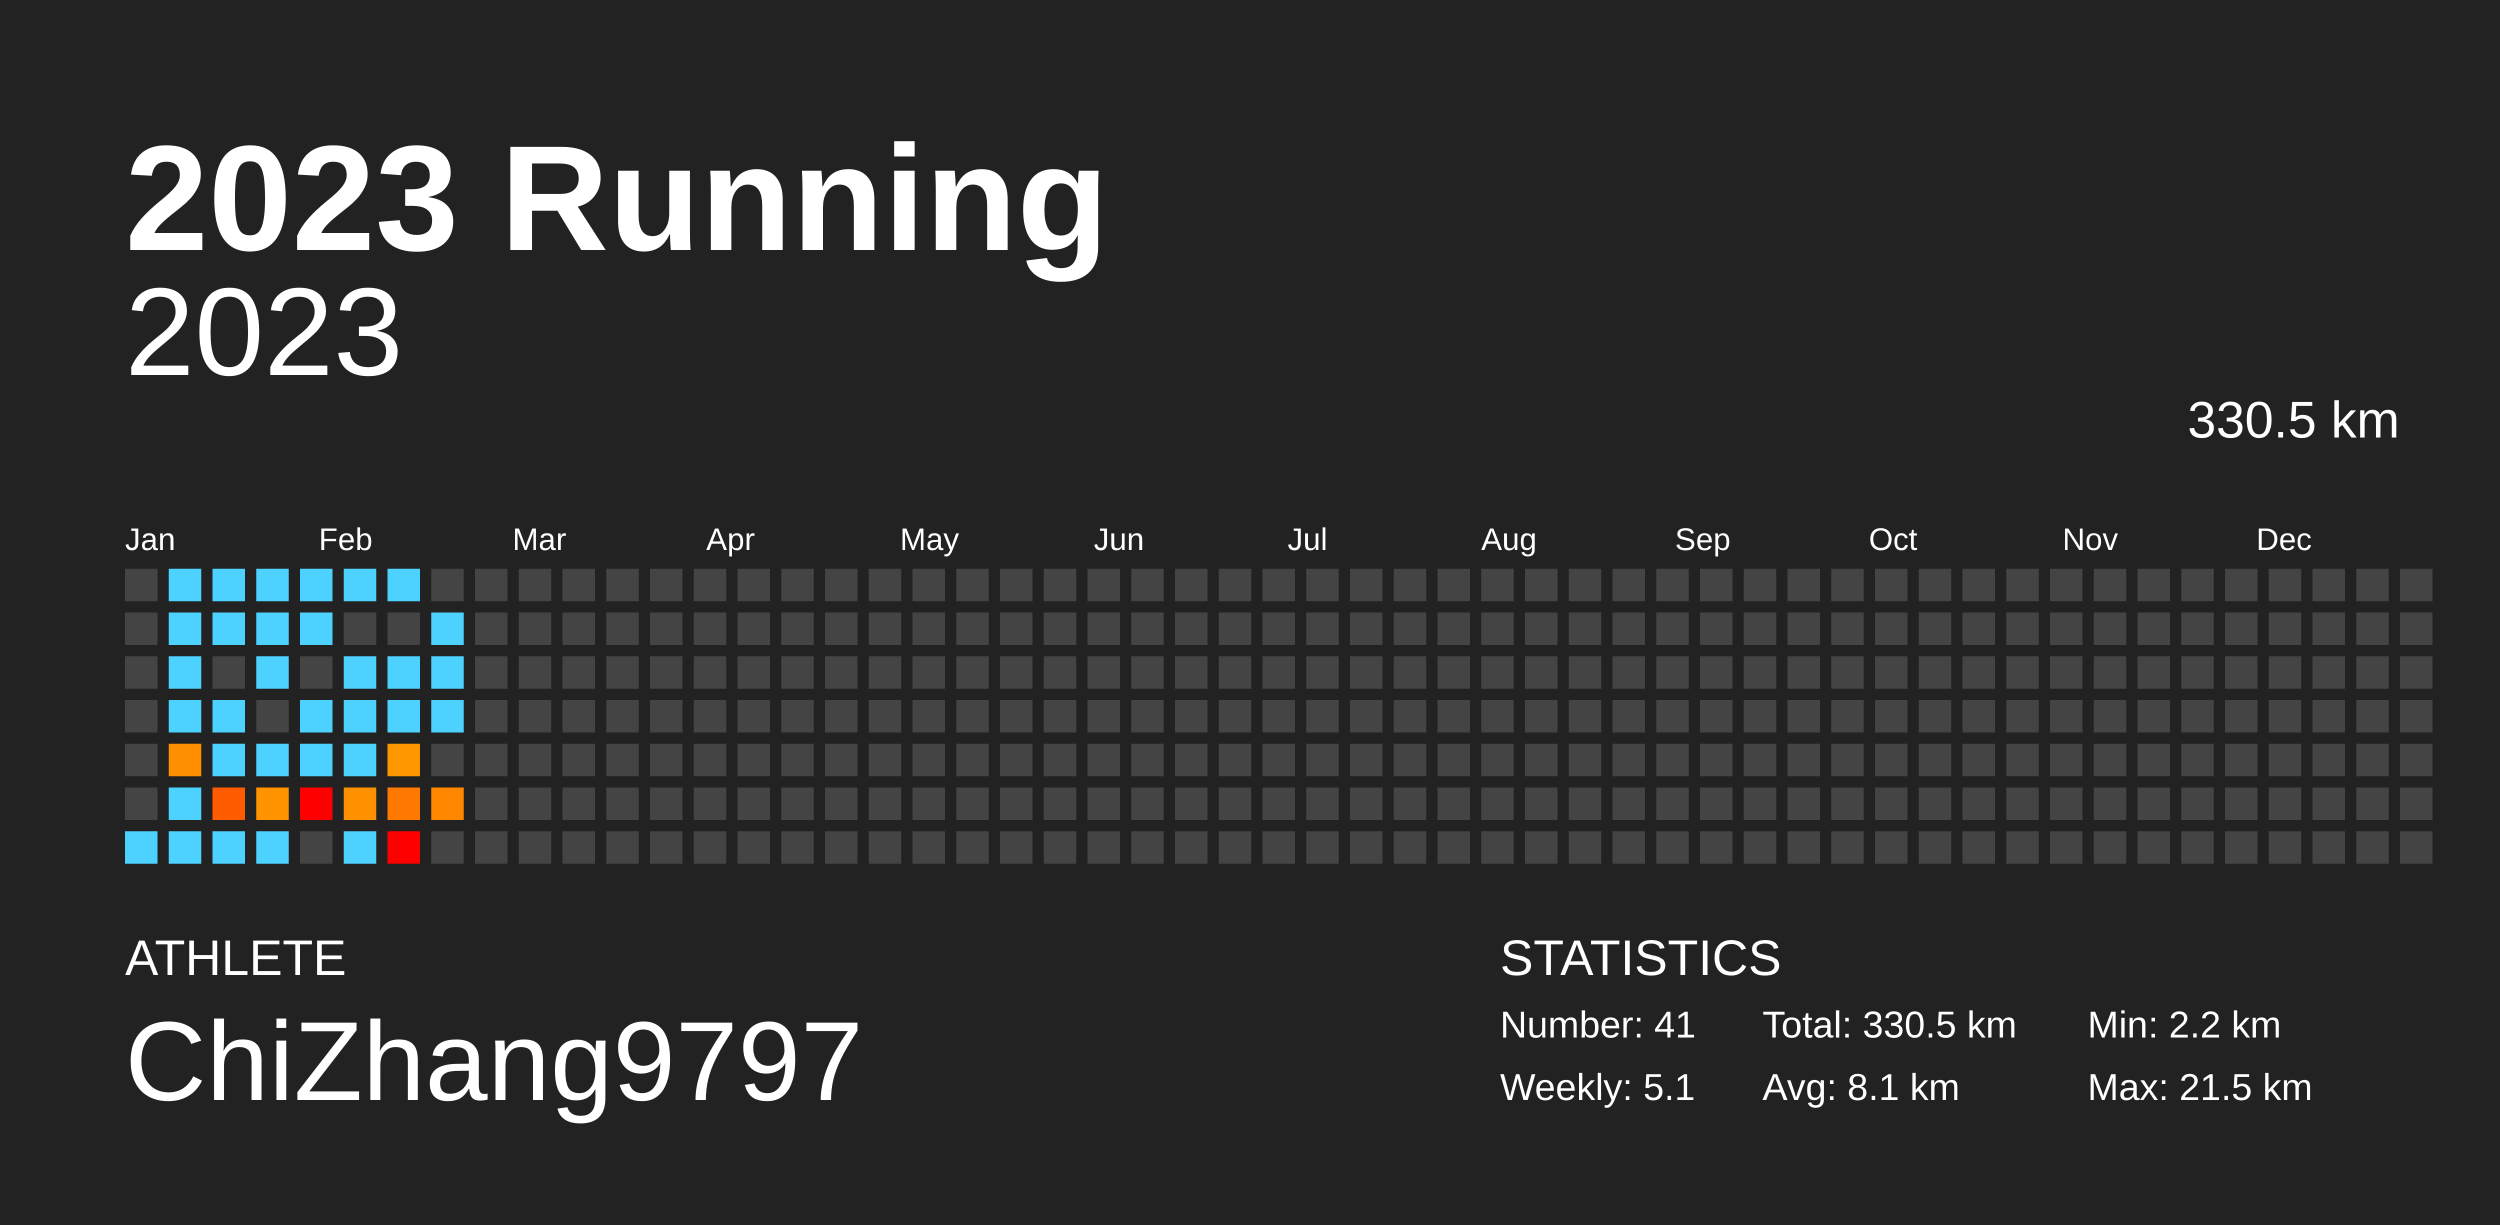
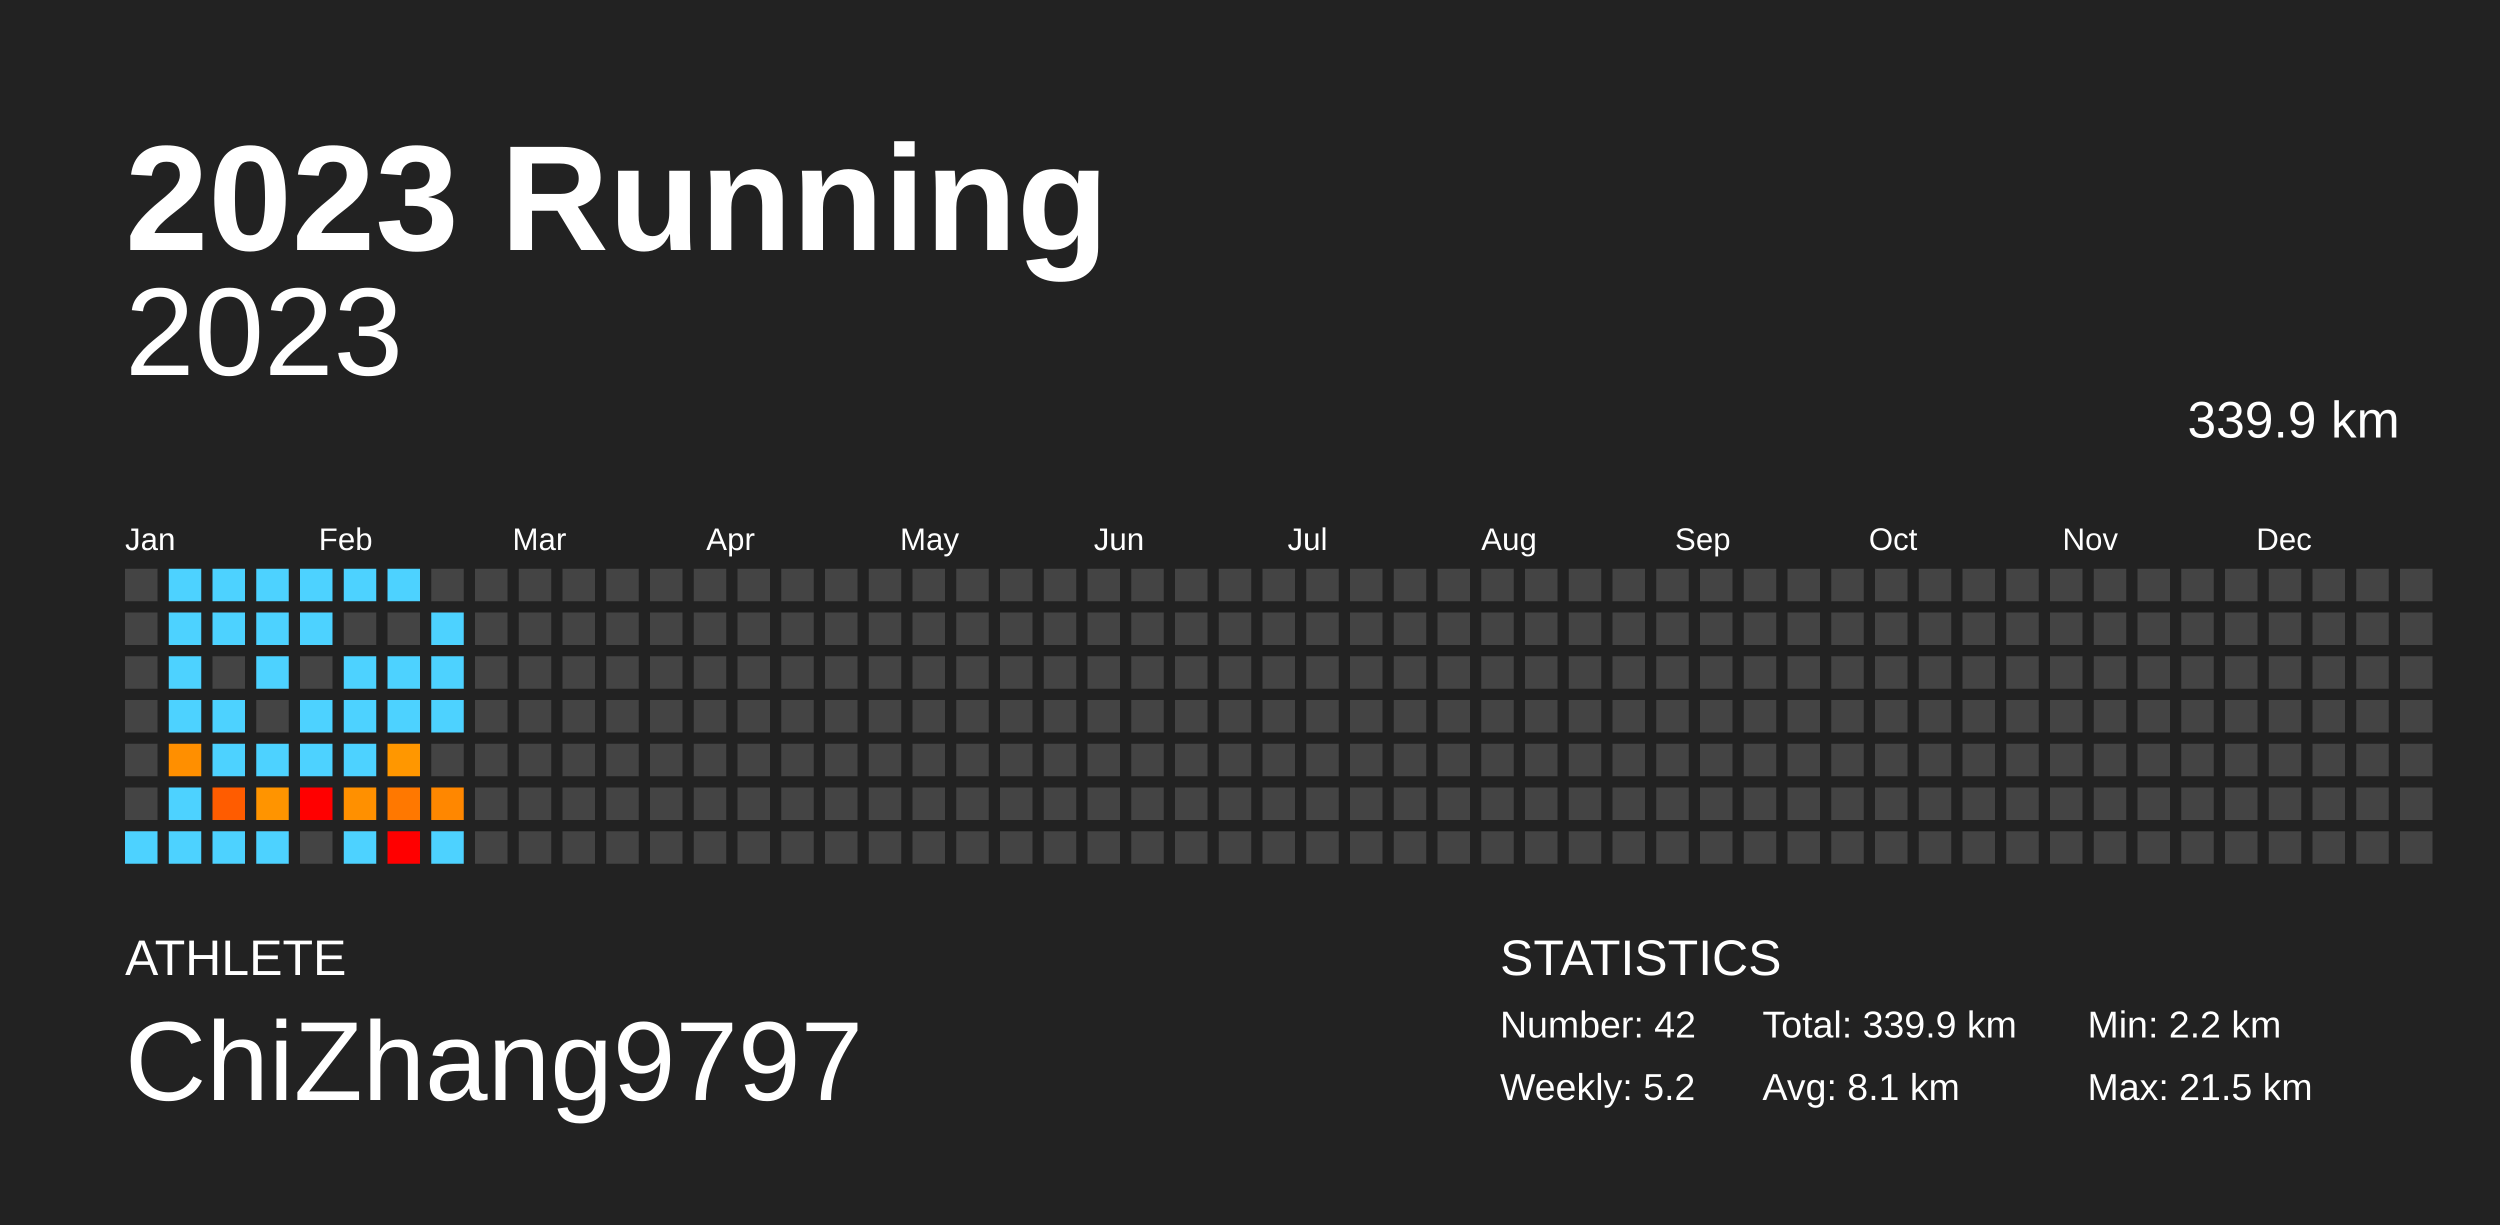
<svg xmlns="http://www.w3.org/2000/svg" baseProfile="full" height="98mm" version="1.1" viewBox="0,0,200,98" width="200mm">
  <defs />
  <rect fill="#222222" height="98" width="200" x="0" y="0" />
  <text fill="#FFFFFF" style="font-size:12px; font-family:Arial; font-weight:bold;" x="10" y="20">2023 Running</text>
  <text fill="#FFFFFF" style="font-size:4px; font-family:Arial" x="10" y="78">ATHLETE</text>
  <text fill="#FFFFFF" style="font-size:9px; font-family:Arial" x="10" y="88">ChiZhang9797</text>
  <text fill="#FFFFFF" style="font-size:4px; font-family:Arial" x="120" y="78">STATISTICS</text>
-   <text fill="#FFFFFF" style="font-size:3px; font-family:Arial" x="120" y="83">Number: 41</text>
-   <text fill="#FFFFFF" style="font-size:3px; font-family:Arial" x="120" y="88">Weekly: 5.1</text>
-   <text fill="#FFFFFF" style="font-size:3px; font-family:Arial" x="141" y="83">Total: 330.5 km</text>
+   <text fill="#FFFFFF" style="font-size:3px; font-family:Arial" x="120" y="83">Number: 42</text>
+   <text fill="#FFFFFF" style="font-size:3px; font-family:Arial" x="120" y="88">Weekly: 5.2</text>
+   <text fill="#FFFFFF" style="font-size:3px; font-family:Arial" x="141" y="83">Total: 339.9 km</text>
  <text fill="#FFFFFF" style="font-size:3px; font-family:Arial" x="141" y="88">Avg: 8.1 km</text>
  <text fill="#FFFFFF" style="font-size:3px; font-family:Arial" x="167" y="83">Min: 2.2 km</text>
  <text fill="#FFFFFF" style="font-size:3px; font-family:Arial" x="167" y="88">Max: 21.5 km</text>
  <text alignment-baseline="hanging" fill="#FFFFFF" style="font-size:10.0px; font-family:Arial;" x="10" y="30">2023</text>
-   <text alignment-baseline="hanging" fill="#FFFFFF" style="font-size:4.125px; font-family:Arial;" x="175" y="35">330.5 km</text>
+   <text alignment-baseline="hanging" fill="#FFFFFF" style="font-size:4.125px; font-family:Arial;" x="175" y="35">339.9 km</text>
  <text fill="#FFFFFF" style="font-size:2.5px; font-family:Arial" x="10.0" y="44">Jan</text>
  <text fill="#FFFFFF" style="font-size:2.5px; font-family:Arial" x="25.5" y="44">Feb</text>
  <text fill="#FFFFFF" style="font-size:2.5px; font-family:Arial" x="41.0" y="44">Mar</text>
  <text fill="#FFFFFF" style="font-size:2.5px; font-family:Arial" x="56.5" y="44">Apr</text>
  <text fill="#FFFFFF" style="font-size:2.5px; font-family:Arial" x="72.0" y="44">May</text>
  <text fill="#FFFFFF" style="font-size:2.5px; font-family:Arial" x="87.5" y="44">Jun</text>
  <text fill="#FFFFFF" style="font-size:2.5px; font-family:Arial" x="103.0" y="44">Jul</text>
  <text fill="#FFFFFF" style="font-size:2.5px; font-family:Arial" x="118.5" y="44">Aug</text>
  <text fill="#FFFFFF" style="font-size:2.5px; font-family:Arial" x="134.0" y="44">Sep</text>
  <text fill="#FFFFFF" style="font-size:2.5px; font-family:Arial" x="149.5" y="44">Oct</text>
  <text fill="#FFFFFF" style="font-size:2.5px; font-family:Arial" x="165.0" y="44">Nov</text>
  <text fill="#FFFFFF" style="font-size:2.5px; font-family:Arial" x="180.5" y="44">Dec</text>
  <rect fill="#444444" height="2.6" width="2.6" x="10.0" y="45.5" />
  <rect fill="#444444" height="2.6" width="2.6" x="10.0" y="49.0" />
  <rect fill="#444444" height="2.6" width="2.6" x="10.0" y="52.5" />
  <rect fill="#444444" height="2.6" width="2.6" x="10.0" y="56.0" />
  <rect fill="#444444" height="2.6" width="2.6" x="10.0" y="59.5" />
  <rect fill="#444444" height="2.6" width="2.6" x="10.0" y="63.0" />
  <rect fill="#4dd2ff" height="2.6" width="2.6" x="10.0" y="66.5" />
  <rect fill="#4dd2ff" height="2.6" width="2.6" x="13.5" y="45.5" />
  <rect fill="#4dd2ff" height="2.6" width="2.6" x="13.5" y="49.0" />
  <rect fill="#4dd2ff" height="2.6" width="2.6" x="13.5" y="52.5" />
  <rect fill="#4dd2ff" height="2.6" width="2.6" x="13.5" y="56.0" />
  <rect fill="#ff8f00" height="2.6" width="2.6" x="13.5" y="59.5" />
  <rect fill="#4dd2ff" height="2.6" width="2.6" x="13.5" y="63.0" />
  <rect fill="#4dd2ff" height="2.6" width="2.6" x="13.5" y="66.5" />
  <rect fill="#4dd2ff" height="2.6" width="2.6" x="17.0" y="45.5" />
  <rect fill="#4dd2ff" height="2.6" width="2.6" x="17.0" y="49.0" />
  <rect fill="#444444" height="2.6" width="2.6" x="17.0" y="52.5" />
  <rect fill="#4dd2ff" height="2.6" width="2.6" x="17.0" y="56.0" />
  <rect fill="#4dd2ff" height="2.6" width="2.6" x="17.0" y="59.5" />
  <rect fill="#ff5c00" height="2.6" width="2.6" x="17.0" y="63.0" />
  <rect fill="#4dd2ff" height="2.6" width="2.6" x="17.0" y="66.5" />
  <rect fill="#4dd2ff" height="2.6" width="2.6" x="20.5" y="45.5" />
  <rect fill="#4dd2ff" height="2.6" width="2.6" x="20.5" y="49.0" />
  <rect fill="#4dd2ff" height="2.6" width="2.6" x="20.5" y="52.5" />
  <rect fill="#444444" height="2.6" width="2.6" x="20.5" y="56.0" />
  <rect fill="#4dd2ff" height="2.6" width="2.6" x="20.5" y="59.5" />
  <rect fill="#ff9400" height="2.6" width="2.6" x="20.5" y="63.0" />
  <rect fill="#4dd2ff" height="2.6" width="2.6" x="20.5" y="66.5" />
  <rect fill="#4dd2ff" height="2.6" width="2.6" x="24.0" y="45.5" />
  <rect fill="#4dd2ff" height="2.6" width="2.6" x="24.0" y="49.0" />
  <rect fill="#444444" height="2.6" width="2.6" x="24.0" y="52.5" />
  <rect fill="#4dd2ff" height="2.6" width="2.6" x="24.0" y="56.0" />
  <rect fill="#4dd2ff" height="2.6" width="2.6" x="24.0" y="59.5" />
  <rect fill="red" height="2.6" width="2.6" x="24.0" y="63.0" />
  <rect fill="#444444" height="2.6" width="2.6" x="24.0" y="66.5" />
  <rect fill="#4dd2ff" height="2.6" width="2.6" x="27.5" y="45.5" />
  <rect fill="#444444" height="2.6" width="2.6" x="27.5" y="49.0" />
  <rect fill="#4dd2ff" height="2.6" width="2.6" x="27.5" y="52.5" />
  <rect fill="#4dd2ff" height="2.6" width="2.6" x="27.5" y="56.0" />
  <rect fill="#4dd2ff" height="2.6" width="2.6" x="27.5" y="59.5" />
  <rect fill="#ff9000" height="2.6" width="2.6" x="27.5" y="63.0" />
  <rect fill="#4dd2ff" height="2.6" width="2.6" x="27.5" y="66.5" />
  <rect fill="#4dd2ff" height="2.6" width="2.6" x="31.0" y="45.5" />
  <rect fill="#444444" height="2.6" width="2.6" x="31.0" y="49.0" />
  <rect fill="#4dd2ff" height="2.6" width="2.6" x="31.0" y="52.5" />
  <rect fill="#4dd2ff" height="2.6" width="2.6" x="31.0" y="56.0" />
  <rect fill="#ff9700" height="2.6" width="2.6" x="31.0" y="59.5" />
  <rect fill="#ff7800" height="2.6" width="2.6" x="31.0" y="63.0" />
  <rect fill="red" height="2.6" width="2.6" x="31.0" y="66.5" />
  <rect fill="#444444" height="2.6" width="2.6" x="34.5" y="45.5" />
  <rect fill="#4dd2ff" height="2.6" width="2.6" x="34.5" y="49.0" />
  <rect fill="#4dd2ff" height="2.6" width="2.6" x="34.5" y="52.5" />
  <rect fill="#4dd2ff" height="2.6" width="2.6" x="34.5" y="56.0" />
  <rect fill="#444444" height="2.6" width="2.6" x="34.5" y="59.5" />
  <rect fill="#ff8700" height="2.6" width="2.6" x="34.5" y="63.0" />
-   <rect fill="#444444" height="2.6" width="2.6" x="34.5" y="66.5" />
+   <rect fill="#4dd2ff" height="2.6" width="2.6" x="34.5" y="66.5" />
  <rect fill="#444444" height="2.6" width="2.6" x="38.0" y="45.5" />
  <rect fill="#444444" height="2.6" width="2.6" x="38.0" y="49.0" />
  <rect fill="#444444" height="2.6" width="2.6" x="38.0" y="52.5" />
  <rect fill="#444444" height="2.6" width="2.6" x="38.0" y="56.0" />
  <rect fill="#444444" height="2.6" width="2.6" x="38.0" y="59.5" />
  <rect fill="#444444" height="2.6" width="2.6" x="38.0" y="63.0" />
  <rect fill="#444444" height="2.6" width="2.6" x="38.0" y="66.5" />
  <rect fill="#444444" height="2.6" width="2.6" x="41.5" y="45.5" />
  <rect fill="#444444" height="2.6" width="2.6" x="41.5" y="49.0" />
  <rect fill="#444444" height="2.6" width="2.6" x="41.5" y="52.5" />
  <rect fill="#444444" height="2.6" width="2.6" x="41.5" y="56.0" />
  <rect fill="#444444" height="2.6" width="2.6" x="41.5" y="59.5" />
  <rect fill="#444444" height="2.6" width="2.6" x="41.5" y="63.0" />
  <rect fill="#444444" height="2.6" width="2.6" x="41.5" y="66.5" />
  <rect fill="#444444" height="2.6" width="2.6" x="45.0" y="45.5" />
  <rect fill="#444444" height="2.6" width="2.6" x="45.0" y="49.0" />
  <rect fill="#444444" height="2.6" width="2.6" x="45.0" y="52.5" />
  <rect fill="#444444" height="2.6" width="2.6" x="45.0" y="56.0" />
  <rect fill="#444444" height="2.6" width="2.6" x="45.0" y="59.5" />
  <rect fill="#444444" height="2.6" width="2.6" x="45.0" y="63.0" />
  <rect fill="#444444" height="2.6" width="2.6" x="45.0" y="66.5" />
  <rect fill="#444444" height="2.6" width="2.6" x="48.5" y="45.5" />
  <rect fill="#444444" height="2.6" width="2.6" x="48.5" y="49.0" />
  <rect fill="#444444" height="2.6" width="2.6" x="48.5" y="52.5" />
  <rect fill="#444444" height="2.6" width="2.6" x="48.5" y="56.0" />
  <rect fill="#444444" height="2.6" width="2.6" x="48.5" y="59.5" />
  <rect fill="#444444" height="2.6" width="2.6" x="48.5" y="63.0" />
  <rect fill="#444444" height="2.6" width="2.6" x="48.5" y="66.5" />
  <rect fill="#444444" height="2.6" width="2.6" x="52.0" y="45.5" />
  <rect fill="#444444" height="2.6" width="2.6" x="52.0" y="49.0" />
  <rect fill="#444444" height="2.6" width="2.6" x="52.0" y="52.5" />
  <rect fill="#444444" height="2.6" width="2.6" x="52.0" y="56.0" />
  <rect fill="#444444" height="2.6" width="2.6" x="52.0" y="59.5" />
  <rect fill="#444444" height="2.6" width="2.6" x="52.0" y="63.0" />
  <rect fill="#444444" height="2.6" width="2.6" x="52.0" y="66.5" />
  <rect fill="#444444" height="2.6" width="2.6" x="55.5" y="45.5" />
  <rect fill="#444444" height="2.6" width="2.6" x="55.5" y="49.0" />
  <rect fill="#444444" height="2.6" width="2.6" x="55.5" y="52.5" />
  <rect fill="#444444" height="2.6" width="2.6" x="55.5" y="56.0" />
  <rect fill="#444444" height="2.6" width="2.6" x="55.5" y="59.5" />
  <rect fill="#444444" height="2.6" width="2.6" x="55.5" y="63.0" />
  <rect fill="#444444" height="2.6" width="2.6" x="55.5" y="66.5" />
  <rect fill="#444444" height="2.6" width="2.6" x="59.0" y="45.5" />
  <rect fill="#444444" height="2.6" width="2.6" x="59.0" y="49.0" />
  <rect fill="#444444" height="2.6" width="2.6" x="59.0" y="52.5" />
  <rect fill="#444444" height="2.6" width="2.6" x="59.0" y="56.0" />
  <rect fill="#444444" height="2.6" width="2.6" x="59.0" y="59.5" />
  <rect fill="#444444" height="2.6" width="2.6" x="59.0" y="63.0" />
  <rect fill="#444444" height="2.6" width="2.6" x="59.0" y="66.5" />
  <rect fill="#444444" height="2.6" width="2.6" x="62.5" y="45.5" />
  <rect fill="#444444" height="2.6" width="2.6" x="62.5" y="49.0" />
  <rect fill="#444444" height="2.6" width="2.6" x="62.5" y="52.5" />
  <rect fill="#444444" height="2.6" width="2.6" x="62.5" y="56.0" />
  <rect fill="#444444" height="2.6" width="2.6" x="62.5" y="59.5" />
  <rect fill="#444444" height="2.6" width="2.6" x="62.5" y="63.0" />
  <rect fill="#444444" height="2.6" width="2.6" x="62.5" y="66.5" />
  <rect fill="#444444" height="2.6" width="2.6" x="66.0" y="45.5" />
  <rect fill="#444444" height="2.6" width="2.6" x="66.0" y="49.0" />
  <rect fill="#444444" height="2.6" width="2.6" x="66.0" y="52.5" />
  <rect fill="#444444" height="2.6" width="2.6" x="66.0" y="56.0" />
  <rect fill="#444444" height="2.6" width="2.6" x="66.0" y="59.5" />
  <rect fill="#444444" height="2.6" width="2.6" x="66.0" y="63.0" />
  <rect fill="#444444" height="2.6" width="2.6" x="66.0" y="66.5" />
  <rect fill="#444444" height="2.6" width="2.6" x="69.5" y="45.5" />
  <rect fill="#444444" height="2.6" width="2.6" x="69.5" y="49.0" />
  <rect fill="#444444" height="2.6" width="2.6" x="69.5" y="52.5" />
  <rect fill="#444444" height="2.6" width="2.6" x="69.5" y="56.0" />
  <rect fill="#444444" height="2.6" width="2.6" x="69.5" y="59.5" />
  <rect fill="#444444" height="2.6" width="2.6" x="69.5" y="63.0" />
  <rect fill="#444444" height="2.6" width="2.6" x="69.5" y="66.5" />
  <rect fill="#444444" height="2.6" width="2.6" x="73.0" y="45.5" />
  <rect fill="#444444" height="2.6" width="2.6" x="73.0" y="49.0" />
  <rect fill="#444444" height="2.6" width="2.6" x="73.0" y="52.5" />
  <rect fill="#444444" height="2.6" width="2.6" x="73.0" y="56.0" />
  <rect fill="#444444" height="2.6" width="2.6" x="73.0" y="59.5" />
  <rect fill="#444444" height="2.6" width="2.6" x="73.0" y="63.0" />
  <rect fill="#444444" height="2.6" width="2.6" x="73.0" y="66.5" />
  <rect fill="#444444" height="2.6" width="2.6" x="76.5" y="45.5" />
  <rect fill="#444444" height="2.6" width="2.6" x="76.5" y="49.0" />
  <rect fill="#444444" height="2.6" width="2.6" x="76.5" y="52.5" />
  <rect fill="#444444" height="2.6" width="2.6" x="76.5" y="56.0" />
  <rect fill="#444444" height="2.6" width="2.6" x="76.5" y="59.5" />
  <rect fill="#444444" height="2.6" width="2.6" x="76.5" y="63.0" />
  <rect fill="#444444" height="2.6" width="2.6" x="76.5" y="66.5" />
  <rect fill="#444444" height="2.6" width="2.6" x="80.0" y="45.5" />
  <rect fill="#444444" height="2.6" width="2.6" x="80.0" y="49.0" />
  <rect fill="#444444" height="2.6" width="2.6" x="80.0" y="52.5" />
  <rect fill="#444444" height="2.6" width="2.6" x="80.0" y="56.0" />
  <rect fill="#444444" height="2.6" width="2.6" x="80.0" y="59.5" />
  <rect fill="#444444" height="2.6" width="2.6" x="80.0" y="63.0" />
  <rect fill="#444444" height="2.6" width="2.6" x="80.0" y="66.5" />
  <rect fill="#444444" height="2.6" width="2.6" x="83.5" y="45.5" />
  <rect fill="#444444" height="2.6" width="2.6" x="83.5" y="49.0" />
  <rect fill="#444444" height="2.6" width="2.6" x="83.5" y="52.5" />
  <rect fill="#444444" height="2.6" width="2.6" x="83.5" y="56.0" />
  <rect fill="#444444" height="2.6" width="2.6" x="83.5" y="59.5" />
  <rect fill="#444444" height="2.6" width="2.6" x="83.5" y="63.0" />
  <rect fill="#444444" height="2.6" width="2.6" x="83.5" y="66.5" />
  <rect fill="#444444" height="2.6" width="2.6" x="87.0" y="45.5" />
  <rect fill="#444444" height="2.6" width="2.6" x="87.0" y="49.0" />
  <rect fill="#444444" height="2.6" width="2.6" x="87.0" y="52.5" />
  <rect fill="#444444" height="2.6" width="2.6" x="87.0" y="56.0" />
  <rect fill="#444444" height="2.6" width="2.6" x="87.0" y="59.5" />
  <rect fill="#444444" height="2.6" width="2.6" x="87.0" y="63.0" />
  <rect fill="#444444" height="2.6" width="2.6" x="87.0" y="66.5" />
  <rect fill="#444444" height="2.6" width="2.6" x="90.5" y="45.5" />
  <rect fill="#444444" height="2.6" width="2.6" x="90.5" y="49.0" />
  <rect fill="#444444" height="2.6" width="2.6" x="90.5" y="52.5" />
  <rect fill="#444444" height="2.6" width="2.6" x="90.5" y="56.0" />
  <rect fill="#444444" height="2.6" width="2.6" x="90.5" y="59.5" />
  <rect fill="#444444" height="2.6" width="2.6" x="90.5" y="63.0" />
  <rect fill="#444444" height="2.6" width="2.6" x="90.5" y="66.5" />
  <rect fill="#444444" height="2.6" width="2.6" x="94.0" y="45.5" />
  <rect fill="#444444" height="2.6" width="2.6" x="94.0" y="49.0" />
  <rect fill="#444444" height="2.6" width="2.6" x="94.0" y="52.5" />
  <rect fill="#444444" height="2.6" width="2.6" x="94.0" y="56.0" />
  <rect fill="#444444" height="2.6" width="2.6" x="94.0" y="59.5" />
  <rect fill="#444444" height="2.6" width="2.6" x="94.0" y="63.0" />
  <rect fill="#444444" height="2.6" width="2.6" x="94.0" y="66.5" />
  <rect fill="#444444" height="2.6" width="2.6" x="97.5" y="45.5" />
  <rect fill="#444444" height="2.6" width="2.6" x="97.5" y="49.0" />
  <rect fill="#444444" height="2.6" width="2.6" x="97.5" y="52.5" />
  <rect fill="#444444" height="2.6" width="2.6" x="97.5" y="56.0" />
  <rect fill="#444444" height="2.6" width="2.6" x="97.5" y="59.5" />
  <rect fill="#444444" height="2.6" width="2.6" x="97.5" y="63.0" />
  <rect fill="#444444" height="2.6" width="2.6" x="97.5" y="66.5" />
  <rect fill="#444444" height="2.6" width="2.6" x="101.0" y="45.5" />
  <rect fill="#444444" height="2.6" width="2.6" x="101.0" y="49.0" />
  <rect fill="#444444" height="2.6" width="2.6" x="101.0" y="52.5" />
  <rect fill="#444444" height="2.6" width="2.6" x="101.0" y="56.0" />
  <rect fill="#444444" height="2.6" width="2.6" x="101.0" y="59.5" />
  <rect fill="#444444" height="2.6" width="2.6" x="101.0" y="63.0" />
  <rect fill="#444444" height="2.6" width="2.6" x="101.0" y="66.5" />
  <rect fill="#444444" height="2.6" width="2.6" x="104.5" y="45.5" />
  <rect fill="#444444" height="2.6" width="2.6" x="104.5" y="49.0" />
  <rect fill="#444444" height="2.6" width="2.6" x="104.5" y="52.5" />
  <rect fill="#444444" height="2.6" width="2.6" x="104.5" y="56.0" />
  <rect fill="#444444" height="2.6" width="2.6" x="104.5" y="59.5" />
  <rect fill="#444444" height="2.6" width="2.6" x="104.5" y="63.0" />
  <rect fill="#444444" height="2.6" width="2.6" x="104.5" y="66.5" />
  <rect fill="#444444" height="2.6" width="2.6" x="108.0" y="45.5" />
  <rect fill="#444444" height="2.6" width="2.6" x="108.0" y="49.0" />
  <rect fill="#444444" height="2.6" width="2.6" x="108.0" y="52.5" />
  <rect fill="#444444" height="2.6" width="2.6" x="108.0" y="56.0" />
  <rect fill="#444444" height="2.6" width="2.6" x="108.0" y="59.5" />
  <rect fill="#444444" height="2.6" width="2.6" x="108.0" y="63.0" />
  <rect fill="#444444" height="2.6" width="2.6" x="108.0" y="66.5" />
  <rect fill="#444444" height="2.6" width="2.6" x="111.5" y="45.5" />
  <rect fill="#444444" height="2.6" width="2.6" x="111.5" y="49.0" />
  <rect fill="#444444" height="2.6" width="2.6" x="111.5" y="52.5" />
  <rect fill="#444444" height="2.6" width="2.6" x="111.5" y="56.0" />
  <rect fill="#444444" height="2.6" width="2.6" x="111.5" y="59.5" />
  <rect fill="#444444" height="2.6" width="2.6" x="111.5" y="63.0" />
  <rect fill="#444444" height="2.6" width="2.6" x="111.5" y="66.5" />
  <rect fill="#444444" height="2.6" width="2.6" x="115.0" y="45.5" />
  <rect fill="#444444" height="2.6" width="2.6" x="115.0" y="49.0" />
  <rect fill="#444444" height="2.6" width="2.6" x="115.0" y="52.5" />
  <rect fill="#444444" height="2.6" width="2.6" x="115.0" y="56.0" />
  <rect fill="#444444" height="2.6" width="2.6" x="115.0" y="59.5" />
  <rect fill="#444444" height="2.6" width="2.6" x="115.0" y="63.0" />
  <rect fill="#444444" height="2.6" width="2.6" x="115.0" y="66.5" />
  <rect fill="#444444" height="2.6" width="2.6" x="118.5" y="45.5" />
  <rect fill="#444444" height="2.6" width="2.6" x="118.5" y="49.0" />
  <rect fill="#444444" height="2.6" width="2.6" x="118.5" y="52.5" />
  <rect fill="#444444" height="2.6" width="2.6" x="118.5" y="56.0" />
  <rect fill="#444444" height="2.6" width="2.6" x="118.5" y="59.5" />
  <rect fill="#444444" height="2.6" width="2.6" x="118.5" y="63.0" />
  <rect fill="#444444" height="2.6" width="2.6" x="118.5" y="66.5" />
  <rect fill="#444444" height="2.6" width="2.6" x="122.0" y="45.5" />
  <rect fill="#444444" height="2.6" width="2.6" x="122.0" y="49.0" />
  <rect fill="#444444" height="2.6" width="2.6" x="122.0" y="52.5" />
  <rect fill="#444444" height="2.6" width="2.6" x="122.0" y="56.0" />
  <rect fill="#444444" height="2.6" width="2.6" x="122.0" y="59.5" />
  <rect fill="#444444" height="2.6" width="2.6" x="122.0" y="63.0" />
  <rect fill="#444444" height="2.6" width="2.6" x="122.0" y="66.5" />
  <rect fill="#444444" height="2.6" width="2.6" x="125.5" y="45.5" />
  <rect fill="#444444" height="2.6" width="2.6" x="125.5" y="49.0" />
  <rect fill="#444444" height="2.6" width="2.6" x="125.5" y="52.5" />
  <rect fill="#444444" height="2.6" width="2.6" x="125.5" y="56.0" />
  <rect fill="#444444" height="2.6" width="2.6" x="125.5" y="59.5" />
  <rect fill="#444444" height="2.6" width="2.6" x="125.5" y="63.0" />
  <rect fill="#444444" height="2.6" width="2.6" x="125.5" y="66.5" />
  <rect fill="#444444" height="2.6" width="2.6" x="129.0" y="45.5" />
  <rect fill="#444444" height="2.6" width="2.6" x="129.0" y="49.0" />
  <rect fill="#444444" height="2.6" width="2.6" x="129.0" y="52.5" />
  <rect fill="#444444" height="2.6" width="2.6" x="129.0" y="56.0" />
  <rect fill="#444444" height="2.6" width="2.6" x="129.0" y="59.5" />
  <rect fill="#444444" height="2.6" width="2.6" x="129.0" y="63.0" />
  <rect fill="#444444" height="2.6" width="2.6" x="129.0" y="66.5" />
  <rect fill="#444444" height="2.6" width="2.6" x="132.5" y="45.5" />
  <rect fill="#444444" height="2.6" width="2.6" x="132.5" y="49.0" />
  <rect fill="#444444" height="2.6" width="2.6" x="132.5" y="52.5" />
  <rect fill="#444444" height="2.6" width="2.6" x="132.5" y="56.0" />
  <rect fill="#444444" height="2.6" width="2.6" x="132.5" y="59.5" />
  <rect fill="#444444" height="2.6" width="2.6" x="132.5" y="63.0" />
  <rect fill="#444444" height="2.6" width="2.6" x="132.5" y="66.5" />
  <rect fill="#444444" height="2.6" width="2.6" x="136.0" y="45.5" />
  <rect fill="#444444" height="2.6" width="2.6" x="136.0" y="49.0" />
  <rect fill="#444444" height="2.6" width="2.6" x="136.0" y="52.5" />
  <rect fill="#444444" height="2.6" width="2.6" x="136.0" y="56.0" />
  <rect fill="#444444" height="2.6" width="2.6" x="136.0" y="59.5" />
  <rect fill="#444444" height="2.6" width="2.6" x="136.0" y="63.0" />
  <rect fill="#444444" height="2.6" width="2.6" x="136.0" y="66.5" />
  <rect fill="#444444" height="2.6" width="2.6" x="139.5" y="45.5" />
  <rect fill="#444444" height="2.6" width="2.6" x="139.5" y="49.0" />
  <rect fill="#444444" height="2.6" width="2.6" x="139.5" y="52.5" />
  <rect fill="#444444" height="2.6" width="2.6" x="139.5" y="56.0" />
  <rect fill="#444444" height="2.6" width="2.6" x="139.5" y="59.5" />
  <rect fill="#444444" height="2.6" width="2.6" x="139.5" y="63.0" />
  <rect fill="#444444" height="2.6" width="2.6" x="139.5" y="66.5" />
  <rect fill="#444444" height="2.6" width="2.6" x="143.0" y="45.5" />
  <rect fill="#444444" height="2.6" width="2.6" x="143.0" y="49.0" />
  <rect fill="#444444" height="2.6" width="2.6" x="143.0" y="52.5" />
  <rect fill="#444444" height="2.6" width="2.6" x="143.0" y="56.0" />
  <rect fill="#444444" height="2.6" width="2.6" x="143.0" y="59.5" />
  <rect fill="#444444" height="2.6" width="2.6" x="143.0" y="63.0" />
  <rect fill="#444444" height="2.6" width="2.6" x="143.0" y="66.5" />
  <rect fill="#444444" height="2.6" width="2.6" x="146.5" y="45.5" />
  <rect fill="#444444" height="2.6" width="2.6" x="146.5" y="49.0" />
  <rect fill="#444444" height="2.6" width="2.6" x="146.5" y="52.5" />
  <rect fill="#444444" height="2.6" width="2.6" x="146.5" y="56.0" />
  <rect fill="#444444" height="2.6" width="2.6" x="146.5" y="59.5" />
  <rect fill="#444444" height="2.6" width="2.6" x="146.5" y="63.0" />
  <rect fill="#444444" height="2.6" width="2.6" x="146.5" y="66.5" />
  <rect fill="#444444" height="2.6" width="2.6" x="150.0" y="45.5" />
  <rect fill="#444444" height="2.6" width="2.6" x="150.0" y="49.0" />
  <rect fill="#444444" height="2.6" width="2.6" x="150.0" y="52.5" />
  <rect fill="#444444" height="2.6" width="2.6" x="150.0" y="56.0" />
  <rect fill="#444444" height="2.6" width="2.6" x="150.0" y="59.5" />
  <rect fill="#444444" height="2.6" width="2.6" x="150.0" y="63.0" />
  <rect fill="#444444" height="2.6" width="2.6" x="150.0" y="66.5" />
  <rect fill="#444444" height="2.6" width="2.6" x="153.5" y="45.5" />
  <rect fill="#444444" height="2.6" width="2.6" x="153.5" y="49.0" />
  <rect fill="#444444" height="2.6" width="2.6" x="153.5" y="52.5" />
  <rect fill="#444444" height="2.6" width="2.6" x="153.5" y="56.0" />
  <rect fill="#444444" height="2.6" width="2.6" x="153.5" y="59.5" />
  <rect fill="#444444" height="2.6" width="2.6" x="153.5" y="63.0" />
  <rect fill="#444444" height="2.6" width="2.6" x="153.5" y="66.5" />
  <rect fill="#444444" height="2.6" width="2.6" x="157.0" y="45.5" />
  <rect fill="#444444" height="2.6" width="2.6" x="157.0" y="49.0" />
  <rect fill="#444444" height="2.6" width="2.6" x="157.0" y="52.5" />
  <rect fill="#444444" height="2.6" width="2.6" x="157.0" y="56.0" />
  <rect fill="#444444" height="2.6" width="2.6" x="157.0" y="59.5" />
  <rect fill="#444444" height="2.6" width="2.6" x="157.0" y="63.0" />
  <rect fill="#444444" height="2.6" width="2.6" x="157.0" y="66.5" />
  <rect fill="#444444" height="2.6" width="2.6" x="160.5" y="45.5" />
  <rect fill="#444444" height="2.6" width="2.6" x="160.5" y="49.0" />
  <rect fill="#444444" height="2.6" width="2.6" x="160.5" y="52.5" />
  <rect fill="#444444" height="2.6" width="2.6" x="160.5" y="56.0" />
  <rect fill="#444444" height="2.6" width="2.6" x="160.5" y="59.5" />
  <rect fill="#444444" height="2.6" width="2.6" x="160.5" y="63.0" />
  <rect fill="#444444" height="2.6" width="2.6" x="160.5" y="66.5" />
  <rect fill="#444444" height="2.6" width="2.6" x="164.0" y="45.5" />
  <rect fill="#444444" height="2.6" width="2.6" x="164.0" y="49.0" />
  <rect fill="#444444" height="2.6" width="2.6" x="164.0" y="52.5" />
  <rect fill="#444444" height="2.6" width="2.6" x="164.0" y="56.0" />
  <rect fill="#444444" height="2.6" width="2.6" x="164.0" y="59.5" />
  <rect fill="#444444" height="2.6" width="2.6" x="164.0" y="63.0" />
  <rect fill="#444444" height="2.6" width="2.6" x="164.0" y="66.5" />
  <rect fill="#444444" height="2.6" width="2.6" x="167.5" y="45.5" />
  <rect fill="#444444" height="2.6" width="2.6" x="167.5" y="49.0" />
  <rect fill="#444444" height="2.6" width="2.6" x="167.5" y="52.5" />
  <rect fill="#444444" height="2.6" width="2.6" x="167.5" y="56.0" />
  <rect fill="#444444" height="2.6" width="2.6" x="167.5" y="59.5" />
  <rect fill="#444444" height="2.6" width="2.6" x="167.5" y="63.0" />
  <rect fill="#444444" height="2.6" width="2.6" x="167.5" y="66.5" />
  <rect fill="#444444" height="2.6" width="2.6" x="171.0" y="45.5" />
  <rect fill="#444444" height="2.6" width="2.6" x="171.0" y="49.0" />
  <rect fill="#444444" height="2.6" width="2.6" x="171.0" y="52.5" />
  <rect fill="#444444" height="2.6" width="2.6" x="171.0" y="56.0" />
  <rect fill="#444444" height="2.6" width="2.6" x="171.0" y="59.5" />
  <rect fill="#444444" height="2.6" width="2.6" x="171.0" y="63.0" />
  <rect fill="#444444" height="2.6" width="2.6" x="171.0" y="66.5" />
  <rect fill="#444444" height="2.6" width="2.6" x="174.5" y="45.5" />
  <rect fill="#444444" height="2.6" width="2.6" x="174.5" y="49.0" />
  <rect fill="#444444" height="2.6" width="2.6" x="174.5" y="52.5" />
  <rect fill="#444444" height="2.6" width="2.6" x="174.5" y="56.0" />
  <rect fill="#444444" height="2.6" width="2.6" x="174.5" y="59.5" />
  <rect fill="#444444" height="2.6" width="2.6" x="174.5" y="63.0" />
  <rect fill="#444444" height="2.6" width="2.6" x="174.5" y="66.5" />
  <rect fill="#444444" height="2.6" width="2.6" x="178.0" y="45.5" />
  <rect fill="#444444" height="2.6" width="2.6" x="178.0" y="49.0" />
  <rect fill="#444444" height="2.6" width="2.6" x="178.0" y="52.5" />
  <rect fill="#444444" height="2.6" width="2.6" x="178.0" y="56.0" />
  <rect fill="#444444" height="2.6" width="2.6" x="178.0" y="59.5" />
  <rect fill="#444444" height="2.6" width="2.6" x="178.0" y="63.0" />
  <rect fill="#444444" height="2.6" width="2.6" x="178.0" y="66.5" />
  <rect fill="#444444" height="2.6" width="2.6" x="181.5" y="45.5" />
  <rect fill="#444444" height="2.6" width="2.6" x="181.5" y="49.0" />
  <rect fill="#444444" height="2.6" width="2.6" x="181.5" y="52.5" />
  <rect fill="#444444" height="2.6" width="2.6" x="181.5" y="56.0" />
  <rect fill="#444444" height="2.6" width="2.6" x="181.5" y="59.5" />
  <rect fill="#444444" height="2.6" width="2.6" x="181.5" y="63.0" />
  <rect fill="#444444" height="2.6" width="2.6" x="181.5" y="66.5" />
  <rect fill="#444444" height="2.6" width="2.6" x="185.0" y="45.5" />
  <rect fill="#444444" height="2.6" width="2.6" x="185.0" y="49.0" />
  <rect fill="#444444" height="2.6" width="2.6" x="185.0" y="52.5" />
  <rect fill="#444444" height="2.6" width="2.6" x="185.0" y="56.0" />
  <rect fill="#444444" height="2.6" width="2.6" x="185.0" y="59.5" />
  <rect fill="#444444" height="2.6" width="2.6" x="185.0" y="63.0" />
  <rect fill="#444444" height="2.6" width="2.6" x="185.0" y="66.5" />
  <rect fill="#444444" height="2.6" width="2.6" x="188.5" y="45.5" />
  <rect fill="#444444" height="2.6" width="2.6" x="188.5" y="49.0" />
  <rect fill="#444444" height="2.6" width="2.6" x="188.5" y="52.5" />
  <rect fill="#444444" height="2.6" width="2.6" x="188.5" y="56.0" />
  <rect fill="#444444" height="2.6" width="2.6" x="188.5" y="59.5" />
  <rect fill="#444444" height="2.6" width="2.6" x="188.5" y="63.0" />
  <rect fill="#444444" height="2.6" width="2.6" x="188.5" y="66.5" />
  <rect fill="#444444" height="2.6" width="2.6" x="192.0" y="45.5" />
  <rect fill="#444444" height="2.6" width="2.6" x="192.0" y="49.0" />
  <rect fill="#444444" height="2.6" width="2.6" x="192.0" y="52.5" />
  <rect fill="#444444" height="2.6" width="2.6" x="192.0" y="56.0" />
  <rect fill="#444444" height="2.6" width="2.6" x="192.0" y="59.5" />
  <rect fill="#444444" height="2.6" width="2.6" x="192.0" y="63.0" />
  <rect fill="#444444" height="2.6" width="2.6" x="192.0" y="66.5" />
</svg>
